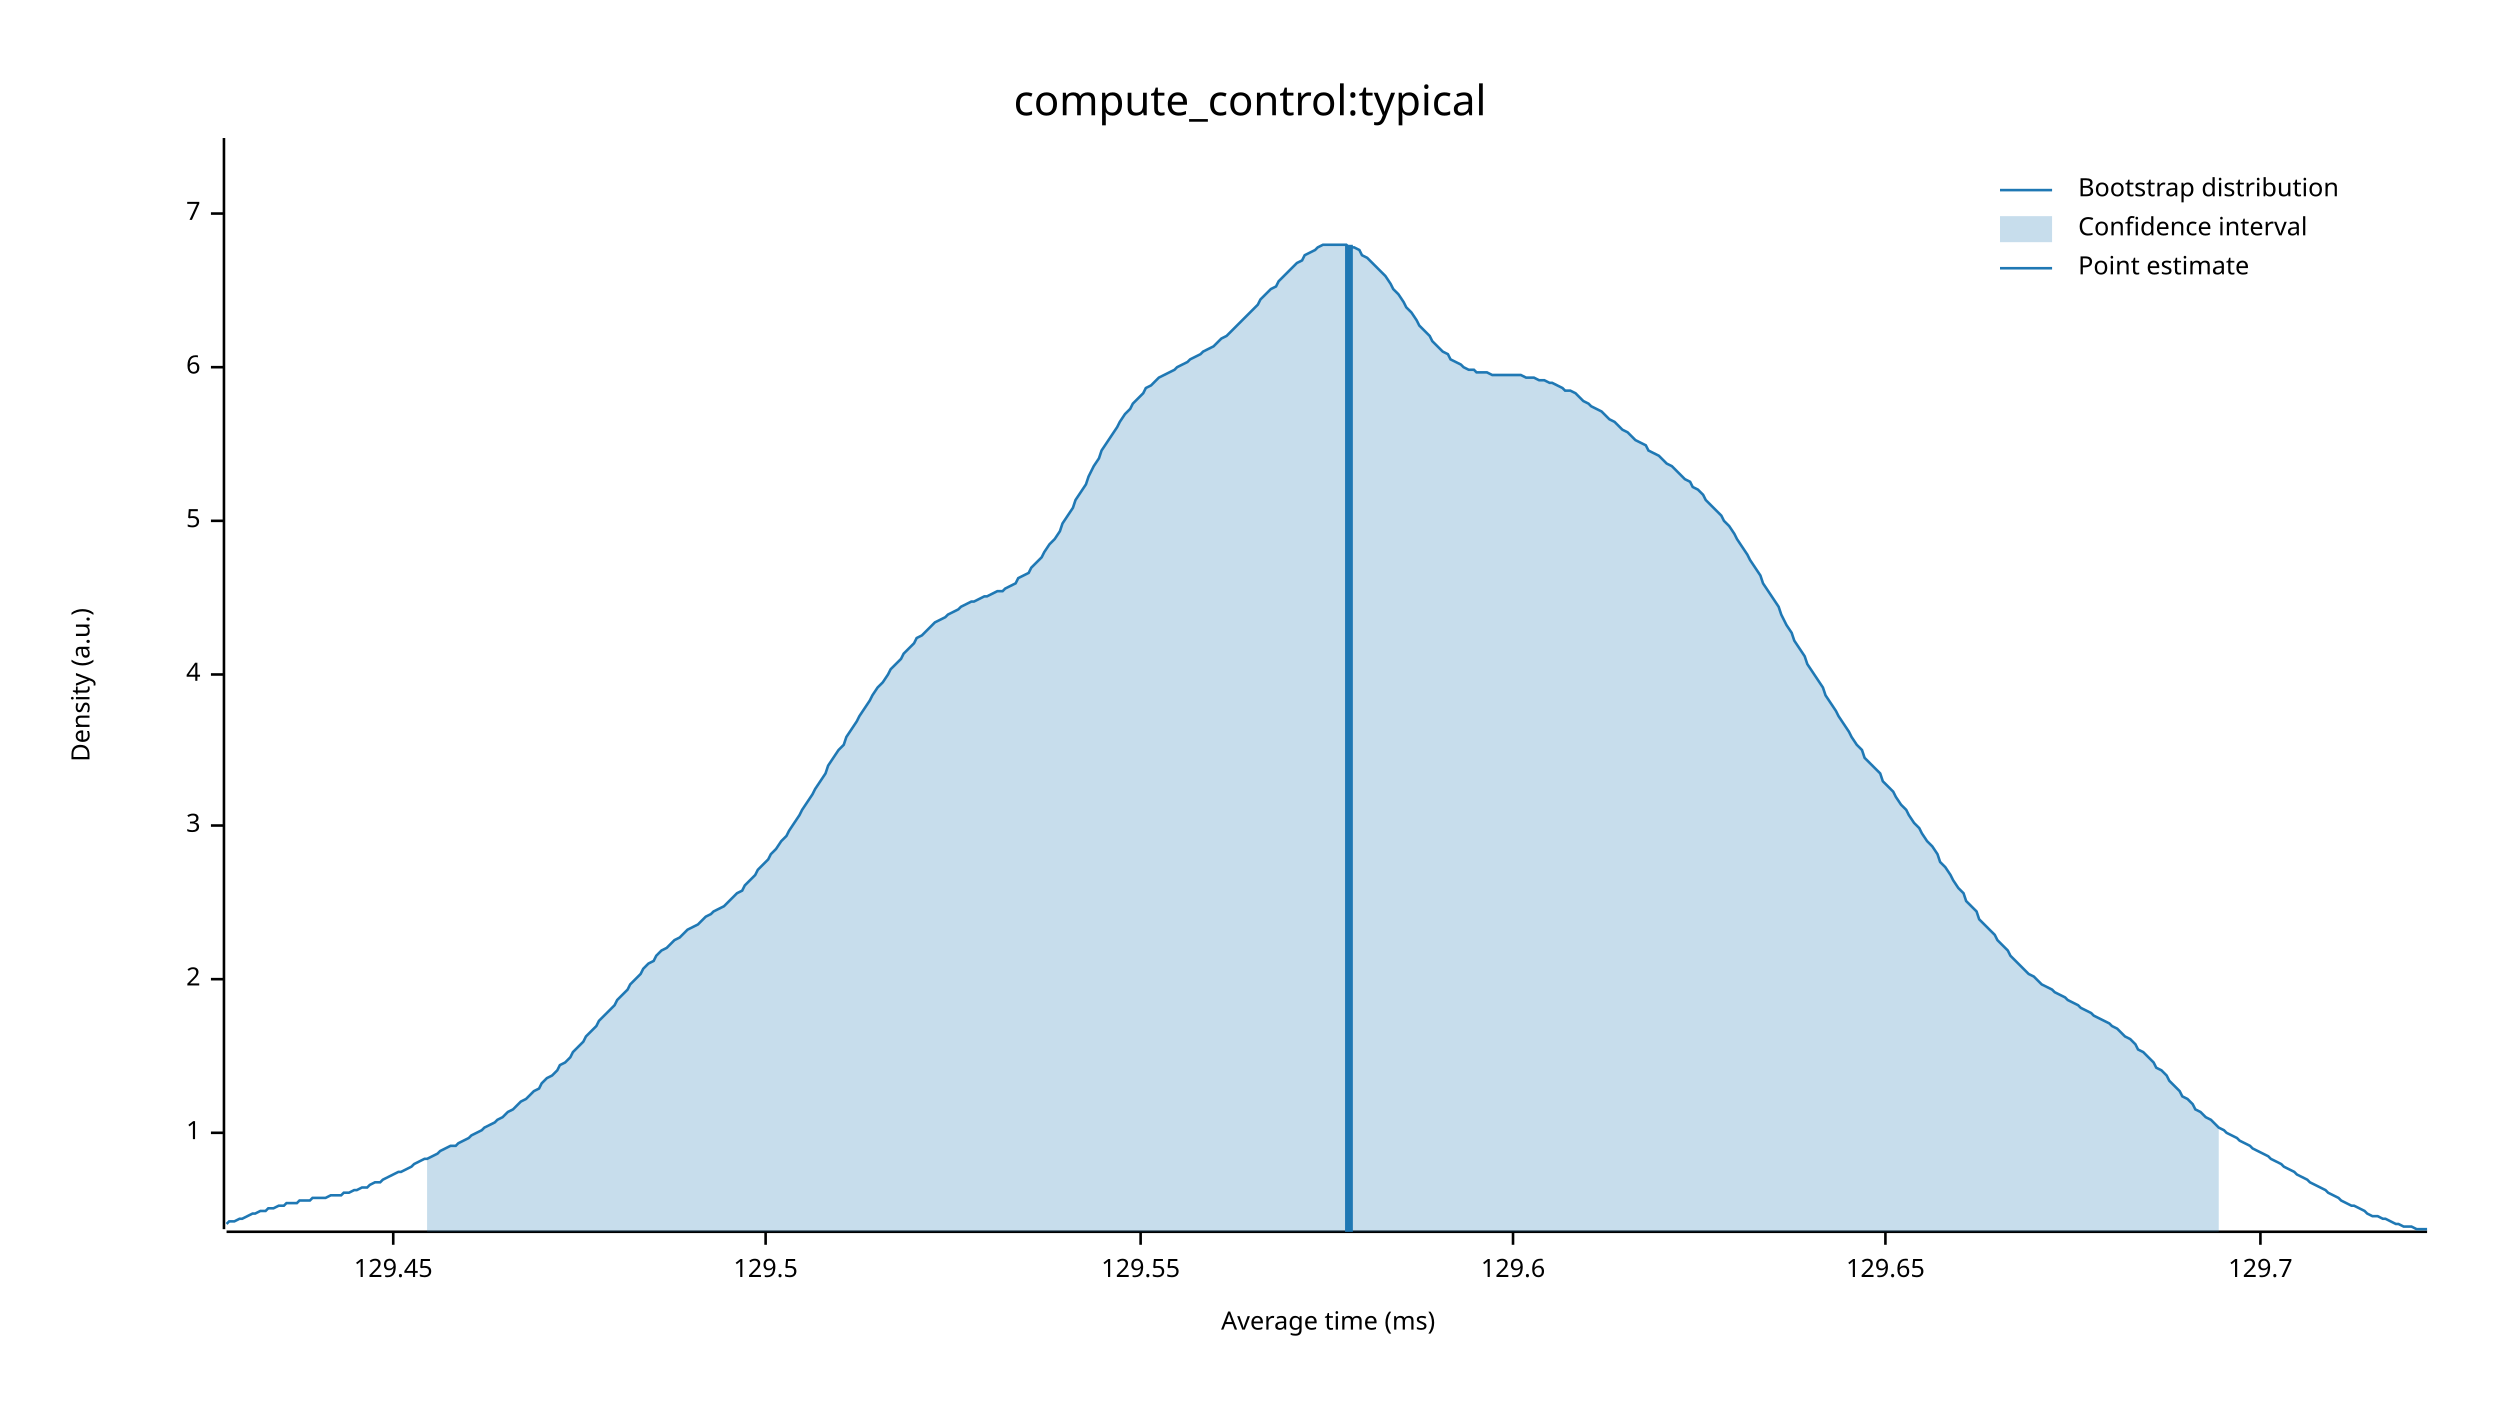
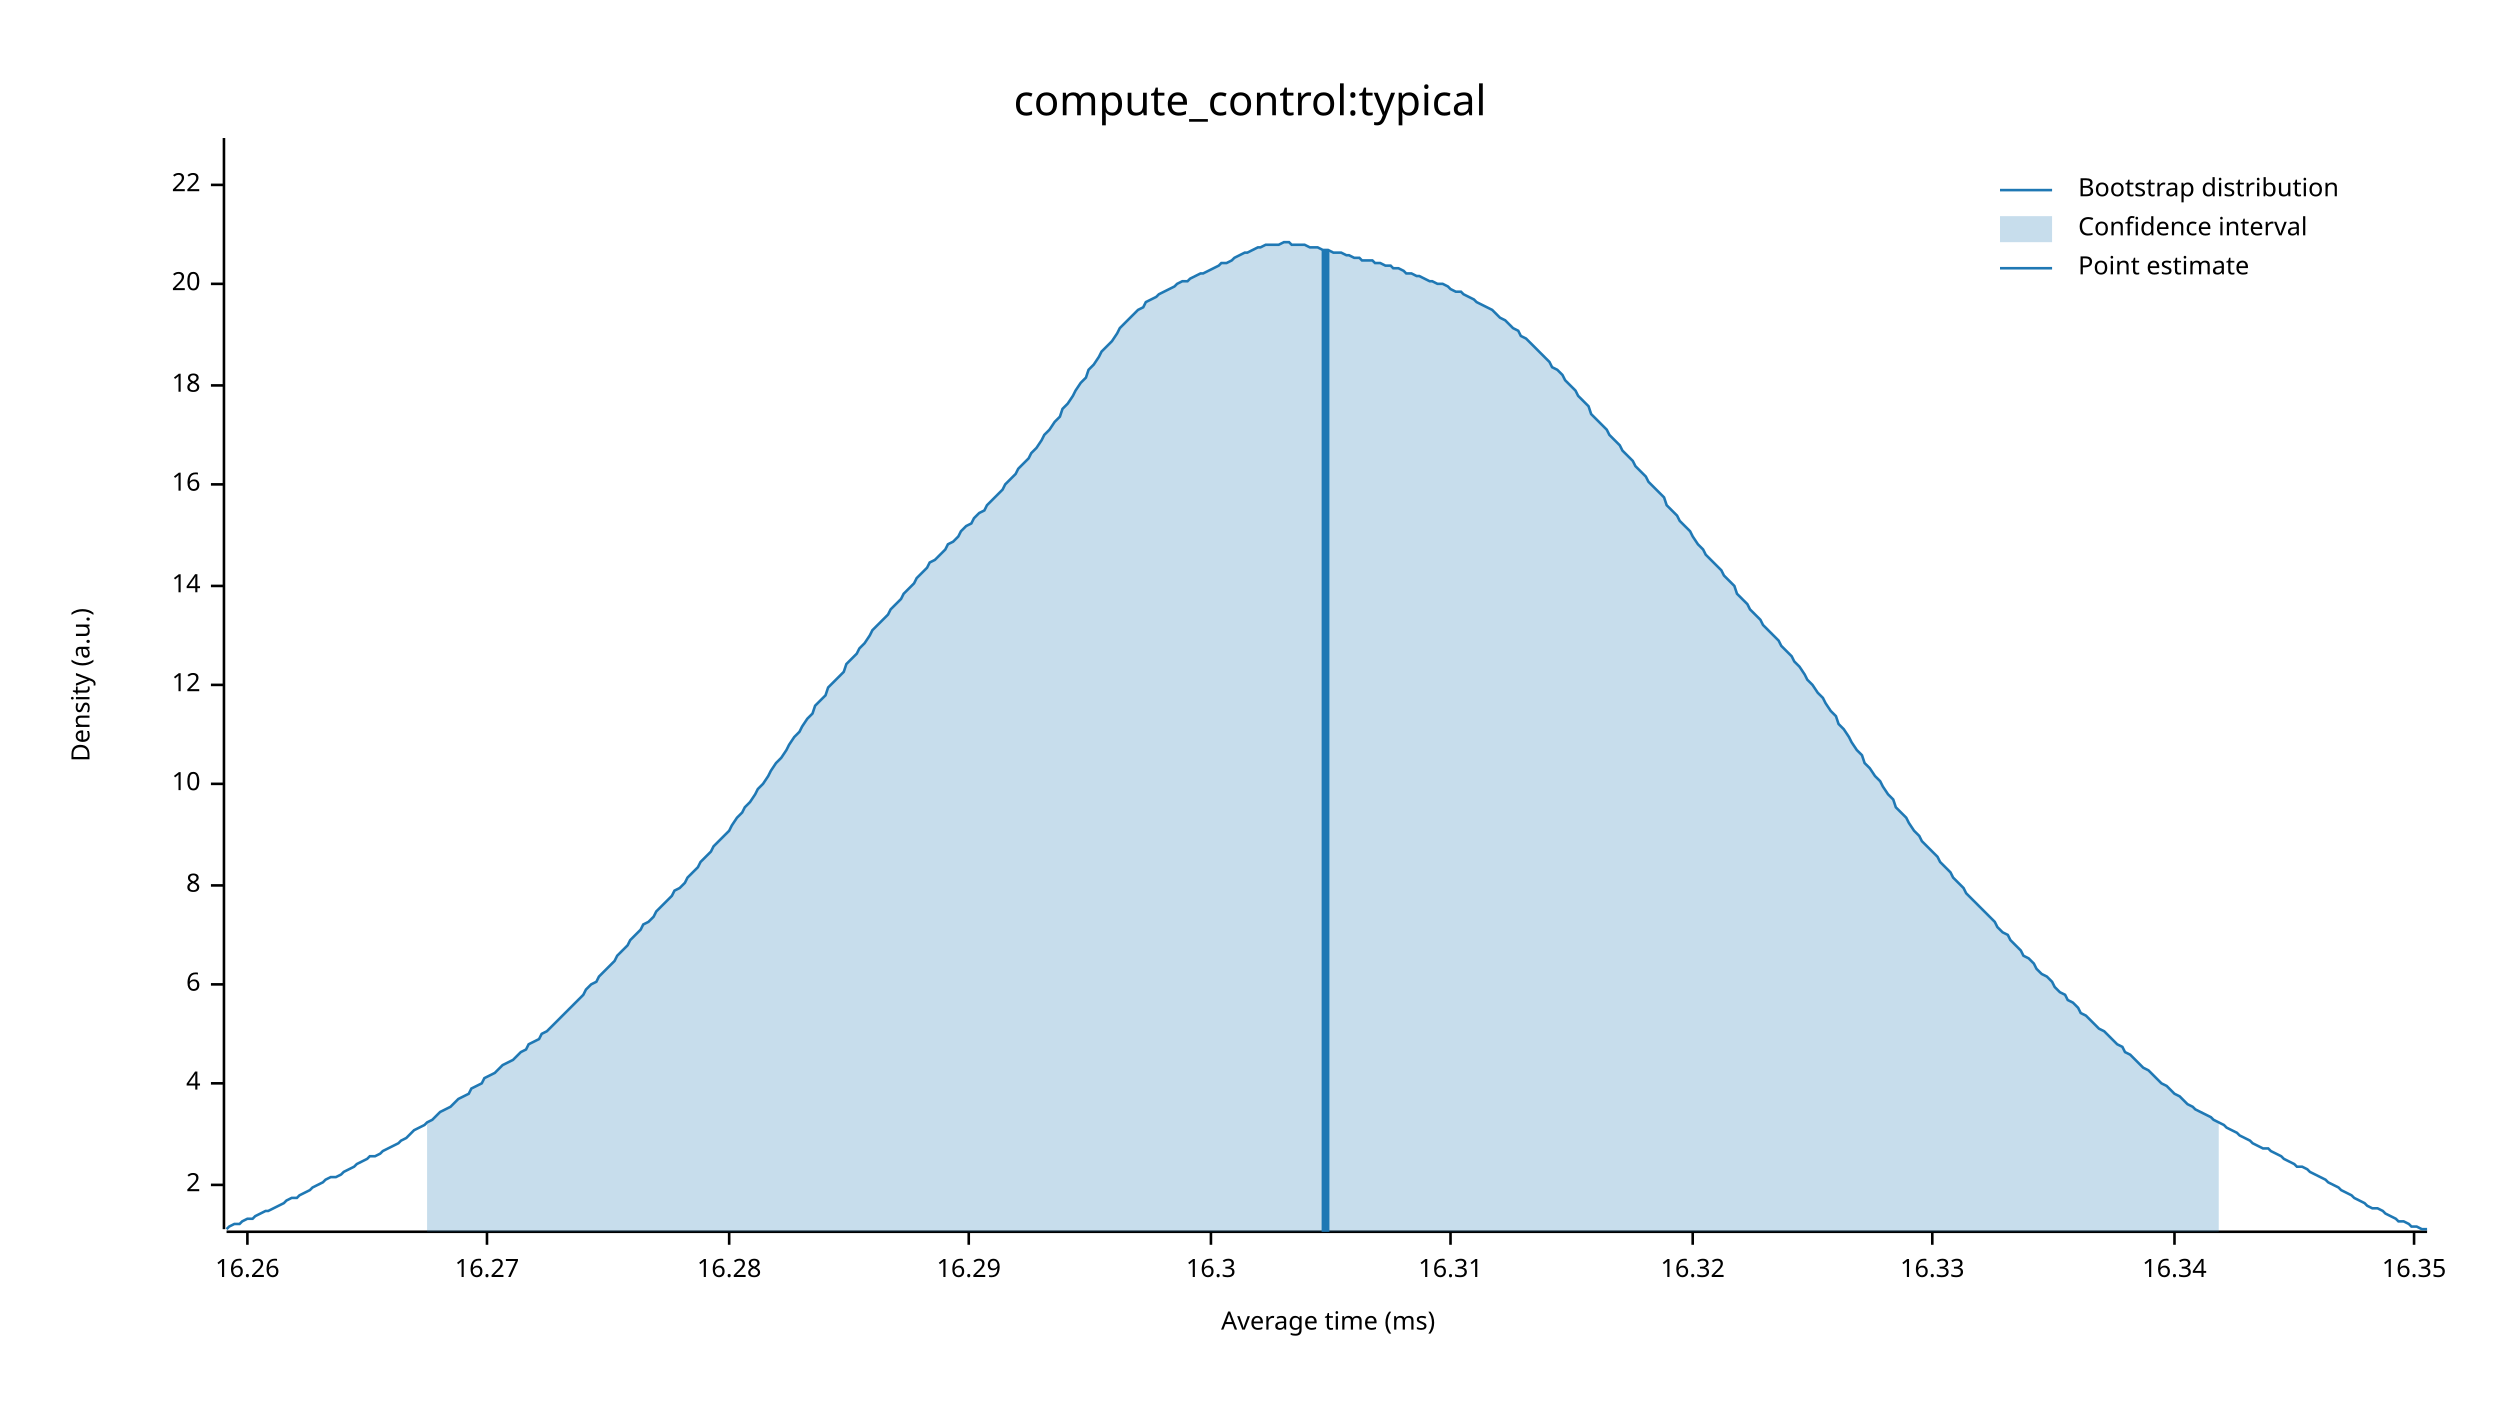
<svg xmlns="http://www.w3.org/2000/svg" width="960" height="540" viewBox="0 0 960 540">
  <text x="480" y="32" dy="0.76em" text-anchor="middle" font-family="sans-serif" font-size="16.129" opacity="1" fill="#000000">
compute_control:typical
</text>
  <text x="27" y="263" dy="0.76em" text-anchor="middle" font-family="sans-serif" font-size="9.677" opacity="1" fill="#000000" transform="rotate(270, 27, 263)">
Density (a.u.)
</text>
  <text x="510" y="513" dy="-0.5ex" text-anchor="middle" font-family="sans-serif" font-size="9.677" opacity="1" fill="#000000">
Average time (ms)
</text>
  <polyline fill="none" opacity="1" stroke="#000000" stroke-width="1" points="86,53 86,472 " />
-   <text x="77" y="435" dy="0.5ex" text-anchor="end" font-family="sans-serif" font-size="9.677" opacity="1" fill="#000000">
- 1
- </text>
-   <polyline fill="none" opacity="1" stroke="#000000" stroke-width="1" points="81,435 86,435 " />
-   <text x="77" y="376" dy="0.5ex" text-anchor="end" font-family="sans-serif" font-size="9.677" opacity="1" fill="#000000">
+   <text x="77" y="455" dy="0.5ex" text-anchor="end" font-family="sans-serif" font-size="9.677" opacity="1" fill="#000000">
2
</text>
-   <polyline fill="none" opacity="1" stroke="#000000" stroke-width="1" points="81,376 86,376 " />
-   <text x="77" y="317" dy="0.5ex" text-anchor="end" font-family="sans-serif" font-size="9.677" opacity="1" fill="#000000">
- 3
- </text>
-   <polyline fill="none" opacity="1" stroke="#000000" stroke-width="1" points="81,317 86,317 " />
-   <text x="77" y="259" dy="0.5ex" text-anchor="end" font-family="sans-serif" font-size="9.677" opacity="1" fill="#000000">
+   <polyline fill="none" opacity="1" stroke="#000000" stroke-width="1" points="81,455 86,455 " />
+   <text x="77" y="416" dy="0.5ex" text-anchor="end" font-family="sans-serif" font-size="9.677" opacity="1" fill="#000000">
4
</text>
-   <polyline fill="none" opacity="1" stroke="#000000" stroke-width="1" points="81,259 86,259 " />
-   <text x="77" y="200" dy="0.5ex" text-anchor="end" font-family="sans-serif" font-size="9.677" opacity="1" fill="#000000">
- 5
- </text>
-   <polyline fill="none" opacity="1" stroke="#000000" stroke-width="1" points="81,200 86,200 " />
-   <text x="77" y="141" dy="0.5ex" text-anchor="end" font-family="sans-serif" font-size="9.677" opacity="1" fill="#000000">
+   <polyline fill="none" opacity="1" stroke="#000000" stroke-width="1" points="81,416 86,416 " />
+   <text x="77" y="378" dy="0.5ex" text-anchor="end" font-family="sans-serif" font-size="9.677" opacity="1" fill="#000000">
6
</text>
-   <polyline fill="none" opacity="1" stroke="#000000" stroke-width="1" points="81,141 86,141 " />
-   <text x="77" y="82" dy="0.5ex" text-anchor="end" font-family="sans-serif" font-size="9.677" opacity="1" fill="#000000">
- 7
+   <polyline fill="none" opacity="1" stroke="#000000" stroke-width="1" points="81,378 86,378 " />
+   <text x="77" y="340" dy="0.5ex" text-anchor="end" font-family="sans-serif" font-size="9.677" opacity="1" fill="#000000">
+ 8
</text>
-   <polyline fill="none" opacity="1" stroke="#000000" stroke-width="1" points="81,82 86,82 " />
+   <polyline fill="none" opacity="1" stroke="#000000" stroke-width="1" points="81,340 86,340 " />
+   <text x="77" y="301" dy="0.5ex" text-anchor="end" font-family="sans-serif" font-size="9.677" opacity="1" fill="#000000">
+ 10
+ </text>
+   <polyline fill="none" opacity="1" stroke="#000000" stroke-width="1" points="81,301 86,301 " />
+   <text x="77" y="263" dy="0.5ex" text-anchor="end" font-family="sans-serif" font-size="9.677" opacity="1" fill="#000000">
+ 12
+ </text>
+   <polyline fill="none" opacity="1" stroke="#000000" stroke-width="1" points="81,263 86,263 " />
+   <text x="77" y="225" dy="0.5ex" text-anchor="end" font-family="sans-serif" font-size="9.677" opacity="1" fill="#000000">
+ 14
+ </text>
+   <polyline fill="none" opacity="1" stroke="#000000" stroke-width="1" points="81,225 86,225 " />
+   <text x="77" y="186" dy="0.5ex" text-anchor="end" font-family="sans-serif" font-size="9.677" opacity="1" fill="#000000">
+ 16
+ </text>
+   <polyline fill="none" opacity="1" stroke="#000000" stroke-width="1" points="81,186 86,186 " />
+   <text x="77" y="148" dy="0.5ex" text-anchor="end" font-family="sans-serif" font-size="9.677" opacity="1" fill="#000000">
+ 18
+ </text>
+   <polyline fill="none" opacity="1" stroke="#000000" stroke-width="1" points="81,148 86,148 " />
+   <text x="77" y="109" dy="0.5ex" text-anchor="end" font-family="sans-serif" font-size="9.677" opacity="1" fill="#000000">
+ 20
+ </text>
+   <polyline fill="none" opacity="1" stroke="#000000" stroke-width="1" points="81,109 86,109 " />
+   <text x="77" y="71" dy="0.5ex" text-anchor="end" font-family="sans-serif" font-size="9.677" opacity="1" fill="#000000">
+ 22
+ </text>
+   <polyline fill="none" opacity="1" stroke="#000000" stroke-width="1" points="81,71 86,71 " />
  <polyline fill="none" opacity="1" stroke="#000000" stroke-width="1" points="87,473 932,473 " />
-   <text x="151" y="483" dy="0.76em" text-anchor="middle" font-family="sans-serif" font-size="9.677" opacity="1" fill="#000000">
- 129.45
+   <text x="95" y="483" dy="0.76em" text-anchor="middle" font-family="sans-serif" font-size="9.677" opacity="1" fill="#000000">
+ 16.26
</text>
-   <polyline fill="none" opacity="1" stroke="#000000" stroke-width="1" points="151,473 151,478 " />
-   <text x="294" y="483" dy="0.76em" text-anchor="middle" font-family="sans-serif" font-size="9.677" opacity="1" fill="#000000">
- 129.5
+   <polyline fill="none" opacity="1" stroke="#000000" stroke-width="1" points="95,473 95,478 " />
+   <text x="187" y="483" dy="0.76em" text-anchor="middle" font-family="sans-serif" font-size="9.677" opacity="1" fill="#000000">
+ 16.27
</text>
-   <polyline fill="none" opacity="1" stroke="#000000" stroke-width="1" points="294,473 294,478 " />
-   <text x="438" y="483" dy="0.76em" text-anchor="middle" font-family="sans-serif" font-size="9.677" opacity="1" fill="#000000">
- 129.55
+   <polyline fill="none" opacity="1" stroke="#000000" stroke-width="1" points="187,473 187,478 " />
+   <text x="280" y="483" dy="0.76em" text-anchor="middle" font-family="sans-serif" font-size="9.677" opacity="1" fill="#000000">
+ 16.28
</text>
-   <polyline fill="none" opacity="1" stroke="#000000" stroke-width="1" points="438,473 438,478 " />
-   <text x="581" y="483" dy="0.76em" text-anchor="middle" font-family="sans-serif" font-size="9.677" opacity="1" fill="#000000">
- 129.6
+   <polyline fill="none" opacity="1" stroke="#000000" stroke-width="1" points="280,473 280,478 " />
+   <text x="372" y="483" dy="0.76em" text-anchor="middle" font-family="sans-serif" font-size="9.677" opacity="1" fill="#000000">
+ 16.29
</text>
-   <polyline fill="none" opacity="1" stroke="#000000" stroke-width="1" points="581,473 581,478 " />
-   <text x="724" y="483" dy="0.76em" text-anchor="middle" font-family="sans-serif" font-size="9.677" opacity="1" fill="#000000">
- 129.65
+   <polyline fill="none" opacity="1" stroke="#000000" stroke-width="1" points="372,473 372,478 " />
+   <text x="465" y="483" dy="0.76em" text-anchor="middle" font-family="sans-serif" font-size="9.677" opacity="1" fill="#000000">
+ 16.3
</text>
-   <polyline fill="none" opacity="1" stroke="#000000" stroke-width="1" points="724,473 724,478 " />
-   <text x="868" y="483" dy="0.76em" text-anchor="middle" font-family="sans-serif" font-size="9.677" opacity="1" fill="#000000">
- 129.7
+   <polyline fill="none" opacity="1" stroke="#000000" stroke-width="1" points="465,473 465,478 " />
+   <text x="557" y="483" dy="0.76em" text-anchor="middle" font-family="sans-serif" font-size="9.677" opacity="1" fill="#000000">
+ 16.31
</text>
-   <polyline fill="none" opacity="1" stroke="#000000" stroke-width="1" points="868,473 868,478 " />
-   <polyline fill="none" opacity="1" stroke="#1F78B4" stroke-width="1" points="87,470 88,469 90,469 92,468 93,468 95,467 97,466 98,466 100,465 102,465 103,464 105,464 107,463 109,463 110,462 112,462 114,462 115,461 117,461 119,461 120,460 122,460 124,460 125,460 127,459 129,459 131,459 132,458 134,458 136,457 137,457 139,456 141,456 142,455 144,454 146,454 147,453 149,452 151,451 153,450 154,450 156,449 158,448 159,447 161,446 163,445 164,445 166,444 168,443 169,442 171,441 173,440 175,440 176,439 178,438 180,437 181,436 183,435 185,434 186,433 188,432 190,431 191,430 193,429 195,427 197,426 198,425 200,423 202,422 203,421 205,419 207,418 208,416 210,414 212,413 214,411 215,409 217,408 219,406 220,404 222,402 224,400 225,398 227,396 229,394 230,392 232,390 234,388 236,386 237,384 239,382 241,380 242,378 244,376 246,374 247,372 249,370 251,369 252,367 254,365 256,364 258,362 259,361 261,360 263,358 264,357 266,356 268,355 269,354 271,352 273,351 274,350 276,349 278,348 280,346 281,345 283,343 285,342 286,340 288,338 290,336 291,334 293,332 295,330 296,328 298,326 300,323 302,321 303,319 305,316 307,313 308,311 310,308 312,305 313,303 315,300 317,297 318,294 320,291 322,288 324,286 325,283 327,280 329,277 330,275 332,272 334,269 335,267 337,264 339,262 341,259 342,257 344,255 346,253 347,251 349,249 351,247 352,245 354,244 356,242 357,241 359,239 361,238 363,237 364,236 366,235 368,234 369,233 371,232 373,231 374,231 376,230 378,229 379,229 381,228 383,227 385,227 386,226 388,225 390,224 391,222 393,221 395,220 396,218 398,216 400,214 401,212 403,209 405,207 407,204 408,201 410,198 412,195 413,192 415,189 417,186 418,183 420,179 422,176 423,173 425,170 427,167 429,164 430,162 432,159 434,157 435,155 437,153 439,151 440,149 442,148 444,146 445,145 447,144 449,143 451,142 452,141 454,140 456,139 457,138 459,137 461,136 462,135 464,134 466,133 468,131 469,130 471,129 473,127 474,126 476,124 478,122 479,121 481,119 483,117 484,115 486,113 488,111 490,110 491,108 493,106 495,104 496,103 498,101 500,100 501,98 503,97 505,96 506,95 508,94 510,94 512,94 513,94 515,94 517,94 518,95 520,95 522,96 523,98 525,99 527,101 528,102 530,104 532,106 534,109 535,111 537,113 539,116 540,118 542,120 544,123 545,125 547,127 549,129 550,131 552,133 554,135 556,136 557,138 559,139 561,140 562,141 564,142 566,142 567,143 569,143 571,143 573,144 574,144 576,144 578,144 579,144 581,144 583,144 584,144 586,145 588,145 589,145 591,146 593,146 595,147 596,147 598,148 600,149 601,150 603,150 605,151 606,152 608,154 610,155 611,156 613,157 615,158 617,160 618,161 620,162 622,164 623,165 625,166 627,168 628,169 630,170 632,171 633,173 635,174 637,175 639,177 640,178 642,179 644,181 645,182 647,184 649,185 650,187 652,188 654,190 655,192 657,194 659,196 661,198 662,200 664,202 666,205 667,207 669,210 671,213 672,215 674,218 676,221 677,224 679,227 681,230 683,233 684,236 686,240 688,243 689,246 691,249 693,252 694,255 696,258 698,261 700,264 701,267 703,270 705,273 706,275 708,278 710,281 711,283 713,286 715,288 716,291 718,293 720,295 722,297 723,300 725,302 727,304 728,306 730,309 732,311 733,313 735,316 737,318 738,320 740,323 742,325 744,328 745,331 747,333 749,336 750,338 752,341 754,343 755,346 757,348 759,350 760,353 762,355 764,357 766,359 767,361 769,363 771,365 772,367 774,369 776,371 777,372 779,374 781,375 782,376 784,378 786,379 788,380 789,381 791,382 793,383 794,384 796,385 798,386 799,387 801,388 803,389 804,390 806,391 808,392 810,393 811,394 813,395 815,397 816,398 818,399 820,401 821,403 823,404 825,406 827,408 828,410 830,411 832,413 833,415 835,417 837,419 838,421 840,422 842,424 843,426 845,427 847,429 849,430 850,431 852,433 854,434 855,435 857,436 859,437 860,438 862,439 864,440 865,441 867,442 869,443 871,444 872,445 874,446 876,447 877,448 879,449 881,450 882,451 884,452 886,453 887,454 889,455 891,456 893,457 894,458 896,459 898,460 899,461 901,462 903,463 904,463 906,464 908,465 909,466 911,467 913,467 915,468 916,468 918,469 920,470 921,470 923,471 925,471 926,471 928,472 930,472 932,472 " />
-   <polygon opacity="0.25" fill="#1F78B4" points="164,445 166,444 168,443 169,442 171,441 173,440 175,440 176,439 178,438 180,437 181,436 183,435 185,434 186,433 188,432 190,431 191,430 193,429 195,427 197,426 198,425 200,423 202,422 203,421 205,419 207,418 208,416 210,414 212,413 214,411 215,409 217,408 219,406 220,404 222,402 224,400 225,398 227,396 229,394 230,392 232,390 234,388 236,386 237,384 239,382 241,380 242,378 244,376 246,374 247,372 249,370 251,369 252,367 254,365 256,364 258,362 259,361 261,360 263,358 264,357 266,356 268,355 269,354 271,352 273,351 274,350 276,349 278,348 280,346 281,345 283,343 285,342 286,340 288,338 290,336 291,334 293,332 295,330 296,328 298,326 300,323 302,321 303,319 305,316 307,313 308,311 310,308 312,305 313,303 315,300 317,297 318,294 320,291 322,288 324,286 325,283 327,280 329,277 330,275 332,272 334,269 335,267 337,264 339,262 341,259 342,257 344,255 346,253 347,251 349,249 351,247 352,245 354,244 356,242 357,241 359,239 361,238 363,237 364,236 366,235 368,234 369,233 371,232 373,231 374,231 376,230 378,229 379,229 381,228 383,227 385,227 386,226 388,225 390,224 391,222 393,221 395,220 396,218 398,216 400,214 401,212 403,209 405,207 407,204 408,201 410,198 412,195 413,192 415,189 417,186 418,183 420,179 422,176 423,173 425,170 427,167 429,164 430,162 432,159 434,157 435,155 437,153 439,151 440,149 442,148 444,146 445,145 447,144 449,143 451,142 452,141 454,140 456,139 457,138 459,137 461,136 462,135 464,134 466,133 468,131 469,130 471,129 473,127 474,126 476,124 478,122 479,121 481,119 483,117 484,115 486,113 488,111 490,110 491,108 493,106 495,104 496,103 498,101 500,100 501,98 503,97 505,96 506,95 508,94 510,94 512,94 513,94 515,94 517,94 518,95 520,95 522,96 523,98 525,99 527,101 528,102 530,104 532,106 534,109 535,111 537,113 539,116 540,118 542,120 544,123 545,125 547,127 549,129 550,131 552,133 554,135 556,136 557,138 559,139 561,140 562,141 564,142 566,142 567,143 569,143 571,143 573,144 574,144 576,144 578,144 579,144 581,144 583,144 584,144 586,145 588,145 589,145 591,146 593,146 595,147 596,147 598,148 600,149 601,150 603,150 605,151 606,152 608,154 610,155 611,156 613,157 615,158 617,160 618,161 620,162 622,164 623,165 625,166 627,168 628,169 630,170 632,171 633,173 635,174 637,175 639,177 640,178 642,179 644,181 645,182 647,184 649,185 650,187 652,188 654,190 655,192 657,194 659,196 661,198 662,200 664,202 666,205 667,207 669,210 671,213 672,215 674,218 676,221 677,224 679,227 681,230 683,233 684,236 686,240 688,243 689,246 691,249 693,252 694,255 696,258 698,261 700,264 701,267 703,270 705,273 706,275 708,278 710,281 711,283 713,286 715,288 716,291 718,293 720,295 722,297 723,300 725,302 727,304 728,306 730,309 732,311 733,313 735,316 737,318 738,320 740,323 742,325 744,328 745,331 747,333 749,336 750,338 752,341 754,343 755,346 757,348 759,350 760,353 762,355 764,357 766,359 767,361 769,363 771,365 772,367 774,369 776,371 777,372 779,374 781,375 782,376 784,378 786,379 788,380 789,381 791,382 793,383 794,384 796,385 798,386 799,387 801,388 803,389 804,390 806,391 808,392 810,393 811,394 813,395 815,397 816,398 818,399 820,401 821,403 823,404 825,406 827,408 828,410 830,411 832,413 833,415 835,417 837,419 838,421 840,422 842,424 843,426 845,427 847,429 849,430 850,431 852,433 852,473 164,473 " />
-   <polyline fill="none" opacity="1" stroke="#1F78B4" stroke-width="3" points="518,473 518,94 " />
+   <polyline fill="none" opacity="1" stroke="#000000" stroke-width="1" points="557,473 557,478 " />
+   <text x="650" y="483" dy="0.76em" text-anchor="middle" font-family="sans-serif" font-size="9.677" opacity="1" fill="#000000">
+ 16.32
+ </text>
+   <polyline fill="none" opacity="1" stroke="#000000" stroke-width="1" points="650,473 650,478 " />
+   <text x="742" y="483" dy="0.76em" text-anchor="middle" font-family="sans-serif" font-size="9.677" opacity="1" fill="#000000">
+ 16.33
+ </text>
+   <polyline fill="none" opacity="1" stroke="#000000" stroke-width="1" points="742,473 742,478 " />
+   <text x="835" y="483" dy="0.76em" text-anchor="middle" font-family="sans-serif" font-size="9.677" opacity="1" fill="#000000">
+ 16.34
+ </text>
+   <polyline fill="none" opacity="1" stroke="#000000" stroke-width="1" points="835,473 835,478 " />
+   <text x="927" y="483" dy="0.76em" text-anchor="middle" font-family="sans-serif" font-size="9.677" opacity="1" fill="#000000">
+ 16.35
+ </text>
+   <polyline fill="none" opacity="1" stroke="#000000" stroke-width="1" points="927,473 927,478 " />
+   <polyline fill="none" opacity="1" stroke="#1F78B4" stroke-width="1" points="87,472 88,471 90,470 92,470 93,469 95,468 97,468 98,467 100,466 102,465 103,465 105,464 107,463 109,462 110,461 112,460 114,460 115,459 117,458 119,457 120,456 122,455 124,454 125,453 127,452 129,452 131,451 132,450 134,449 136,448 137,447 139,446 141,445 142,444 144,444 146,443 147,442 149,441 151,440 153,439 154,438 156,437 158,435 159,434 161,433 163,432 164,431 166,430 168,428 169,427 171,426 173,425 175,423 176,422 178,421 180,420 181,418 183,417 185,416 186,414 188,413 190,412 191,411 193,409 195,408 197,407 198,406 200,404 202,403 203,401 205,400 207,399 208,397 210,396 212,394 214,392 215,391 217,389 219,387 220,386 222,384 224,382 225,380 227,378 229,377 230,375 232,373 234,371 236,369 237,367 239,365 241,363 242,361 244,359 246,357 247,355 249,354 251,352 252,350 254,348 256,346 258,344 259,342 261,341 263,339 264,337 266,335 268,333 269,331 271,329 273,327 274,325 276,323 278,321 280,319 281,317 283,314 285,312 286,310 288,308 290,305 291,303 293,301 295,298 296,296 298,293 300,291 302,288 303,286 305,283 307,281 308,279 310,276 312,274 313,271 315,269 317,267 318,264 320,262 322,260 324,258 325,255 327,253 329,251 330,249 332,247 334,244 335,242 337,240 339,238 341,236 342,234 344,232 346,230 347,228 349,226 351,224 352,222 354,220 356,218 357,216 359,215 361,213 363,211 364,209 366,208 368,206 369,204 371,202 373,201 374,199 376,197 378,196 379,194 381,192 383,190 385,188 386,186 388,184 390,182 391,180 393,178 395,176 396,174 398,172 400,169 401,167 403,165 405,162 407,160 408,157 410,155 412,152 413,150 415,147 417,145 418,142 420,140 422,137 423,135 425,133 427,131 429,128 430,126 432,124 434,122 435,121 437,119 439,118 440,116 442,115 444,114 445,113 447,112 449,111 451,110 452,109 454,108 456,108 457,107 459,106 461,105 462,105 464,104 466,103 468,102 469,101 471,101 473,100 474,99 476,98 478,97 479,97 481,96 483,95 484,95 486,94 488,94 490,94 491,94 493,93 495,93 496,94 498,94 500,94 501,94 503,95 505,95 506,95 508,96 510,96 512,97 513,97 515,97 517,98 518,98 520,99 522,99 523,100 525,100 527,100 528,101 530,101 532,102 534,102 535,103 537,103 539,104 540,105 542,105 544,106 545,106 547,107 549,108 550,108 552,109 554,109 556,110 557,111 559,112 561,112 562,113 564,114 566,115 567,116 569,117 571,118 573,119 574,120 576,122 578,123 579,124 581,126 583,127 584,129 586,130 588,132 589,133 591,135 593,137 595,139 596,141 598,142 600,144 601,146 603,148 605,150 606,152 608,154 610,156 611,159 613,161 615,163 617,165 618,167 620,169 622,171 623,173 625,175 627,177 628,179 630,181 632,183 633,185 635,187 637,189 639,191 640,194 642,196 644,198 645,200 647,202 649,204 650,206 652,209 654,211 655,213 657,215 659,217 661,219 662,221 664,223 666,225 667,228 669,230 671,232 672,234 674,236 676,238 677,240 679,242 681,244 683,246 684,248 686,250 688,252 689,254 691,256 693,259 694,261 696,263 698,266 700,268 701,270 703,273 705,275 706,278 708,280 710,283 711,285 713,288 715,290 716,293 718,295 720,298 722,300 723,302 725,305 727,307 728,310 730,312 732,314 733,316 735,319 737,321 738,323 740,325 742,327 744,329 745,331 747,333 749,335 750,337 752,339 754,341 755,343 757,345 759,347 760,348 762,350 764,352 766,354 767,356 769,358 771,359 772,361 774,363 776,365 777,367 779,368 781,370 782,372 784,374 786,375 788,377 789,379 791,381 793,382 794,384 796,385 798,387 799,389 801,390 803,392 804,393 806,395 808,396 810,398 811,399 813,401 815,402 816,404 818,405 820,407 821,408 823,410 825,411 827,413 828,414 830,416 832,417 833,418 835,420 837,421 838,422 840,424 842,425 843,426 845,427 847,428 849,429 850,430 852,431 854,432 855,433 857,434 859,435 860,436 862,437 864,438 865,439 867,440 869,441 871,441 872,442 874,443 876,444 877,445 879,446 881,447 882,448 884,448 886,449 887,450 889,451 891,452 893,453 894,454 896,455 898,456 899,457 901,458 903,459 904,460 906,461 908,462 909,463 911,464 913,464 915,465 916,466 918,467 920,468 921,469 923,469 925,470 926,471 928,471 930,472 932,472 " />
+   <polygon opacity="0.25" fill="#1F78B4" points="164,431 166,430 168,428 169,427 171,426 173,425 175,423 176,422 178,421 180,420 181,418 183,417 185,416 186,414 188,413 190,412 191,411 193,409 195,408 197,407 198,406 200,404 202,403 203,401 205,400 207,399 208,397 210,396 212,394 214,392 215,391 217,389 219,387 220,386 222,384 224,382 225,380 227,378 229,377 230,375 232,373 234,371 236,369 237,367 239,365 241,363 242,361 244,359 246,357 247,355 249,354 251,352 252,350 254,348 256,346 258,344 259,342 261,341 263,339 264,337 266,335 268,333 269,331 271,329 273,327 274,325 276,323 278,321 280,319 281,317 283,314 285,312 286,310 288,308 290,305 291,303 293,301 295,298 296,296 298,293 300,291 302,288 303,286 305,283 307,281 308,279 310,276 312,274 313,271 315,269 317,267 318,264 320,262 322,260 324,258 325,255 327,253 329,251 330,249 332,247 334,244 335,242 337,240 339,238 341,236 342,234 344,232 346,230 347,228 349,226 351,224 352,222 354,220 356,218 357,216 359,215 361,213 363,211 364,209 366,208 368,206 369,204 371,202 373,201 374,199 376,197 378,196 379,194 381,192 383,190 385,188 386,186 388,184 390,182 391,180 393,178 395,176 396,174 398,172 400,169 401,167 403,165 405,162 407,160 408,157 410,155 412,152 413,150 415,147 417,145 418,142 420,140 422,137 423,135 425,133 427,131 429,128 430,126 432,124 434,122 435,121 437,119 439,118 440,116 442,115 444,114 445,113 447,112 449,111 451,110 452,109 454,108 456,108 457,107 459,106 461,105 462,105 464,104 466,103 468,102 469,101 471,101 473,100 474,99 476,98 478,97 479,97 481,96 483,95 484,95 486,94 488,94 490,94 491,94 493,93 495,93 496,94 498,94 500,94 501,94 503,95 505,95 506,95 508,96 510,96 512,97 513,97 515,97 517,98 518,98 520,99 522,99 523,100 525,100 527,100 528,101 530,101 532,102 534,102 535,103 537,103 539,104 540,105 542,105 544,106 545,106 547,107 549,108 550,108 552,109 554,109 556,110 557,111 559,112 561,112 562,113 564,114 566,115 567,116 569,117 571,118 573,119 574,120 576,122 578,123 579,124 581,126 583,127 584,129 586,130 588,132 589,133 591,135 593,137 595,139 596,141 598,142 600,144 601,146 603,148 605,150 606,152 608,154 610,156 611,159 613,161 615,163 617,165 618,167 620,169 622,171 623,173 625,175 627,177 628,179 630,181 632,183 633,185 635,187 637,189 639,191 640,194 642,196 644,198 645,200 647,202 649,204 650,206 652,209 654,211 655,213 657,215 659,217 661,219 662,221 664,223 666,225 667,228 669,230 671,232 672,234 674,236 676,238 677,240 679,242 681,244 683,246 684,248 686,250 688,252 689,254 691,256 693,259 694,261 696,263 698,266 700,268 701,270 703,273 705,275 706,278 708,280 710,283 711,285 713,288 715,290 716,293 718,295 720,298 722,300 723,302 725,305 727,307 728,310 730,312 732,314 733,316 735,319 737,321 738,323 740,325 742,327 744,329 745,331 747,333 749,335 750,337 752,339 754,341 755,343 757,345 759,347 760,348 762,350 764,352 766,354 767,356 769,358 771,359 772,361 774,363 776,365 777,367 779,368 781,370 782,372 784,374 786,375 788,377 789,379 791,381 793,382 794,384 796,385 798,387 799,389 801,390 803,392 804,393 806,395 808,396 810,398 811,399 813,401 815,402 816,404 818,405 820,407 821,408 823,410 825,411 827,413 828,414 830,416 832,417 833,418 835,420 837,421 838,422 840,424 842,425 843,426 845,427 847,428 849,429 850,430 852,431 852,473 164,473 " />
+   <polyline fill="none" opacity="1" stroke="#1F78B4" stroke-width="3" points="509,473 509,96 " />
  <text x="798" y="68" dy="0.76em" text-anchor="start" font-family="sans-serif" font-size="9.677" opacity="1" fill="#000000">
Bootstrap distribution
</text>
  <text x="798" y="83" dy="0.76em" text-anchor="start" font-family="sans-serif" font-size="9.677" opacity="1" fill="#000000">
Confidence interval
</text>
  <text x="798" y="98" dy="0.76em" text-anchor="start" font-family="sans-serif" font-size="9.677" opacity="1" fill="#000000">
Point estimate
</text>
  <polyline fill="none" opacity="1" stroke="#1F78B4" stroke-width="1" points="768,73 788,73 " />
  <rect x="768" y="83" width="20" height="10" opacity="0.25" fill="#1F78B4" stroke="none" />
  <polyline fill="none" opacity="1" stroke="#1F78B4" stroke-width="1" points="768,103 788,103 " />
</svg>
